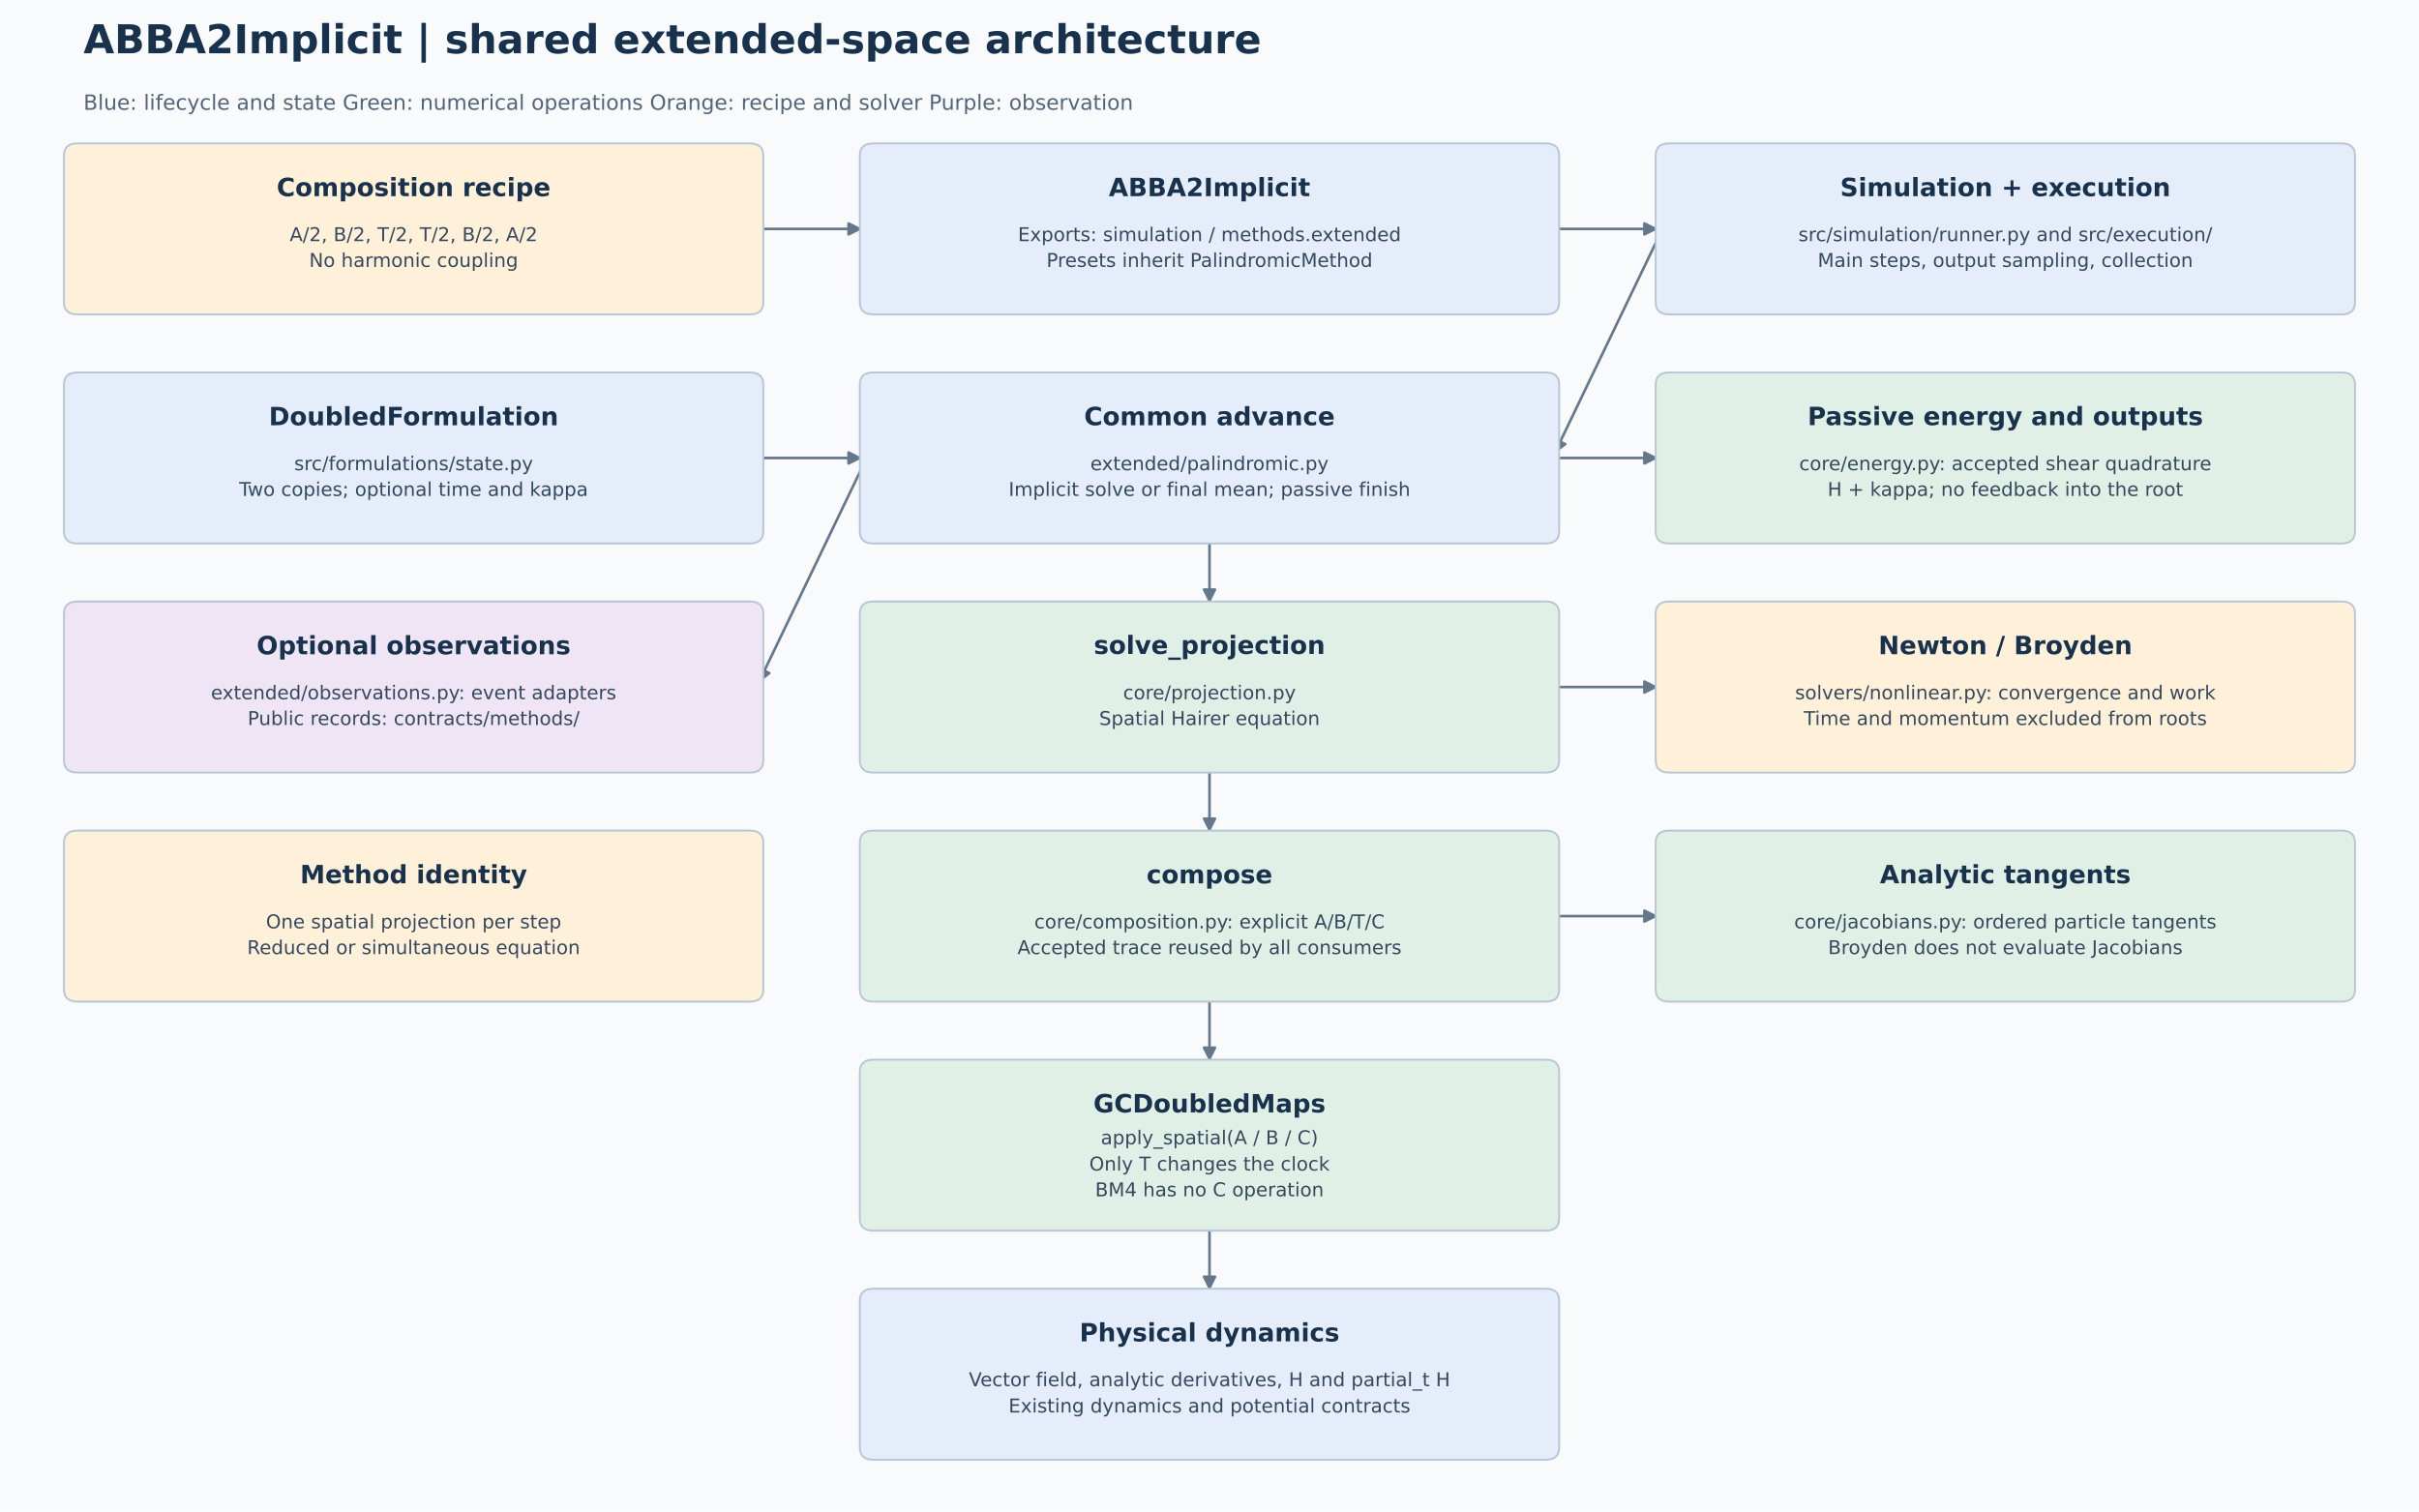
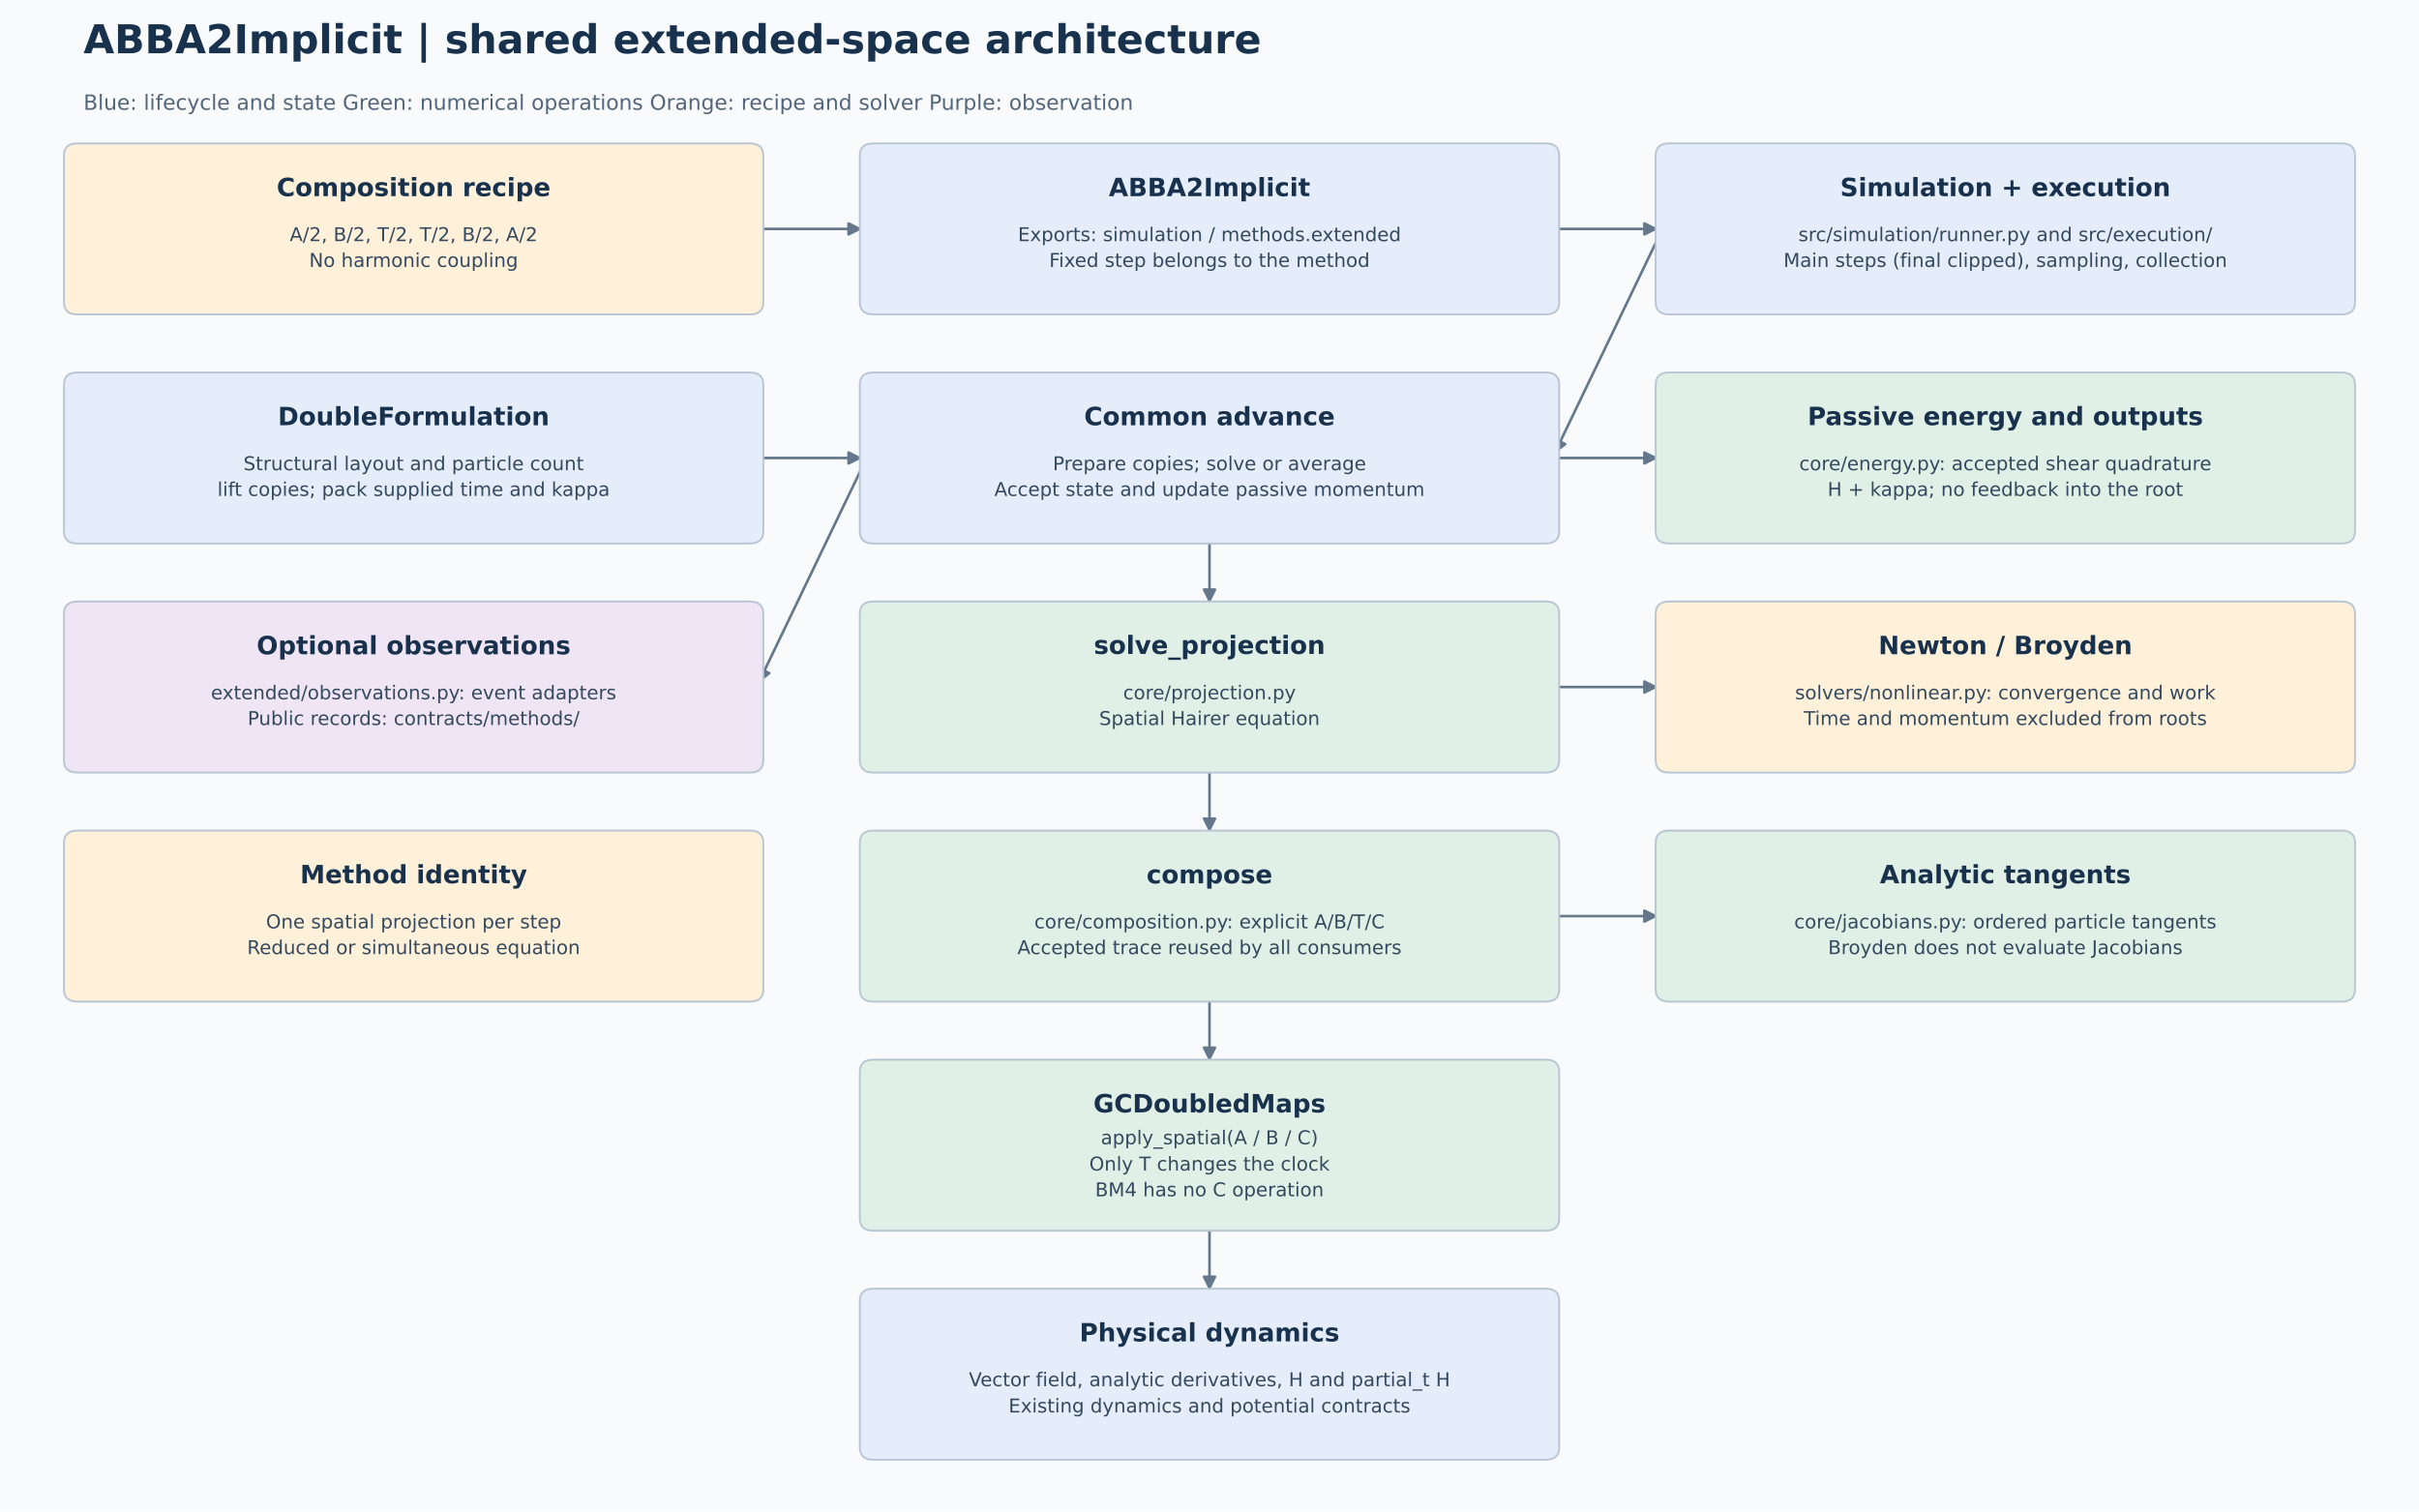
<svg xmlns="http://www.w3.org/2000/svg" width="1152pt" height="720pt" viewBox="0 0 1152 720" version="1.1">
  <defs>
    <style type="text/css">*{stroke-linejoin: round; stroke-linecap: butt}</style>
  </defs>
  <g id="figure_1">
    <g id="patch_1">
      <path d="M 0 720 L 1152 720 L 1152 0 L 0 0 z " style="fill: #f8fafc" />
    </g>
    <g id="axes_1">
      <g id="patch_2">
        <path d="M 362.288 109.039 Q 386.497 109.039 409.309 109.039 " clip-path="url(#pb098db616b)" style="fill: none; stroke: #64778b; stroke-width: 1.25; stroke-linecap: round" />
        <path d="M 404.109 106.439 L 409.309 109.039 L 404.109 111.639 z " clip-path="url(#pb098db616b)" style="fill: #64778b; stroke: #64778b; stroke-width: 1.25; stroke-linecap: round" />
      </g>
      <g id="patch_3">
        <path d="M 741.296 109.039 Q 765.505 109.039 788.317 109.039 " clip-path="url(#pb098db616b)" style="fill: none; stroke: #64778b; stroke-width: 1.25; stroke-linecap: round" />
        <path d="M 783.117 106.439 L 788.317 109.039 L 783.117 111.639 z " clip-path="url(#pb098db616b)" style="fill: #64778b; stroke: #64778b; stroke-width: 1.25; stroke-linecap: round" />
      </g>
      <g id="patch_4">
        <path d="M 790.847 110.841 Q 765.505 163.594 740.768 215.088 " clip-path="url(#pb098db616b)" style="fill: none; stroke: #64778b; stroke-width: 1.25; stroke-linecap: round" />
        <path d="M 745.363 211.527 L 740.768 215.088 L 740.676 209.275 z " clip-path="url(#pb098db616b)" style="fill: #64778b; stroke: #64778b; stroke-width: 1.25; stroke-linecap: round" />
      </g>
      <g id="patch_5">
        <path d="M 362.288 218.153 Q 386.497 218.153 409.309 218.153 " clip-path="url(#pb098db616b)" style="fill: none; stroke: #64778b; stroke-width: 1.25; stroke-linecap: round" />
        <path d="M 404.109 215.553 L 409.309 218.153 L 404.109 220.753 z " clip-path="url(#pb098db616b)" style="fill: #64778b; stroke: #64778b; stroke-width: 1.25; stroke-linecap: round" />
      </g>
      <g id="patch_6">
        <path d="M 576 257.976 Q 576 272.707 576 286.041 " clip-path="url(#pb098db616b)" style="fill: none; stroke: #64778b; stroke-width: 1.25; stroke-linecap: round" />
        <path d="M 578.6 280.841 L 576 286.041 L 573.4 280.841 z " clip-path="url(#pb098db616b)" style="fill: #64778b; stroke: #64778b; stroke-width: 1.25; stroke-linecap: round" />
      </g>
      <g id="patch_7">
        <path d="M 741.296 218.153 Q 765.505 218.153 788.317 218.153 " clip-path="url(#pb098db616b)" style="fill: none; stroke: #64778b; stroke-width: 1.25; stroke-linecap: round" />
        <path d="M 783.117 215.553 L 788.317 218.153 L 783.117 220.753 z " clip-path="url(#pb098db616b)" style="fill: #64778b; stroke: #64778b; stroke-width: 1.25; stroke-linecap: round" />
      </g>
      <g id="patch_8">
        <path d="M 411.839 219.954 Q 386.497 272.708 361.76 324.202 " clip-path="url(#pb098db616b)" style="fill: none; stroke: #64778b; stroke-width: 1.25; stroke-linecap: round" />
        <path d="M 366.355 320.64 L 361.76 324.202 L 361.668 318.389 z " clip-path="url(#pb098db616b)" style="fill: #64778b; stroke: #64778b; stroke-width: 1.25; stroke-linecap: round" />
      </g>
      <g id="patch_9">
        <path d="M 576 367.089 Q 576 381.821 576 395.155 " clip-path="url(#pb098db616b)" style="fill: none; stroke: #64778b; stroke-width: 1.25; stroke-linecap: round" />
        <path d="M 578.6 389.955 L 576 395.155 L 573.4 389.955 z " clip-path="url(#pb098db616b)" style="fill: #64778b; stroke: #64778b; stroke-width: 1.25; stroke-linecap: round" />
      </g>
      <g id="patch_10">
        <path d="M 741.296 327.266 Q 765.505 327.266 788.317 327.266 " clip-path="url(#pb098db616b)" style="fill: none; stroke: #64778b; stroke-width: 1.25; stroke-linecap: round" />
        <path d="M 783.117 324.666 L 788.317 327.266 L 783.117 329.866 z " clip-path="url(#pb098db616b)" style="fill: #64778b; stroke: #64778b; stroke-width: 1.25; stroke-linecap: round" />
      </g>
      <g id="patch_11">
        <path d="M 741.296 436.379 Q 765.505 436.379 788.317 436.379 " clip-path="url(#pb098db616b)" style="fill: none; stroke: #64778b; stroke-width: 1.25; stroke-linecap: round" />
        <path d="M 783.117 433.779 L 788.317 436.379 L 783.117 438.979 z " clip-path="url(#pb098db616b)" style="fill: #64778b; stroke: #64778b; stroke-width: 1.25; stroke-linecap: round" />
      </g>
      <g id="patch_12">
        <path d="M 576 476.203 Q 576 490.934 576 504.268 " clip-path="url(#pb098db616b)" style="fill: none; stroke: #64778b; stroke-width: 1.25; stroke-linecap: round" />
        <path d="M 578.6 499.068 L 576 504.268 L 573.4 499.068 z " clip-path="url(#pb098db616b)" style="fill: #64778b; stroke: #64778b; stroke-width: 1.25; stroke-linecap: round" />
      </g>
      <g id="patch_13">
        <path d="M 576 585.316 Q 576 600.048 576 613.382 " clip-path="url(#pb098db616b)" style="fill: none; stroke: #64778b; stroke-width: 1.25; stroke-linecap: round" />
        <path d="M 578.6 608.182 L 576 613.382 L 573.4 608.182 z " clip-path="url(#pb098db616b)" style="fill: #64778b; stroke: #64778b; stroke-width: 1.25; stroke-linecap: round" />
      </g>
      <g id="patch_14">
        <path d="M 36.922 149.775 L 357.062 149.775 Q 363.514 149.775 363.514 143.955 L 363.514 74.123 Q 363.514 68.304 357.062 68.304 L 36.922 68.304 Q 30.47 68.304 30.47 74.123 L 30.47 143.955 Q 30.47 149.775 36.922 149.775 z " clip-path="url(#pb098db616b)" style="fill: #fff0d9; stroke: #b8c6d4; stroke-width: 0.9; stroke-linejoin: miter" />
      </g>
      <g id="patch_15">
        <path d="M 415.93 149.775 L 736.07 149.775 Q 742.522 149.775 742.522 143.955 L 742.522 74.123 Q 742.522 68.304 736.07 68.304 L 415.93 68.304 Q 409.478 68.304 409.478 74.123 L 409.478 143.955 Q 409.478 149.775 415.93 149.775 z " clip-path="url(#pb098db616b)" style="fill: #e5ecfa; stroke: #b8c6d4; stroke-width: 0.9; stroke-linejoin: miter" />
      </g>
      <g id="patch_16">
        <path d="M 794.938 149.775 L 1115.078 149.775 Q 1121.53 149.775 1121.53 143.955 L 1121.53 74.123 Q 1121.53 68.304 1115.078 68.304 L 794.938 68.304 Q 788.486 68.304 788.486 74.123 L 788.486 143.955 Q 788.486 149.775 794.938 149.775 z " clip-path="url(#pb098db616b)" style="fill: #e5ecfa; stroke: #b8c6d4; stroke-width: 0.9; stroke-linejoin: miter" />
      </g>
      <g id="patch_17">
        <path d="M 36.922 258.888 L 357.062 258.888 Q 363.514 258.888 363.514 253.069 L 363.514 183.236 Q 363.514 177.417 357.062 177.417 L 36.922 177.417 Q 30.47 177.417 30.47 183.236 L 30.47 253.069 Q 30.47 258.888 36.922 258.888 z " clip-path="url(#pb098db616b)" style="fill: #e5ecfa; stroke: #b8c6d4; stroke-width: 0.9; stroke-linejoin: miter" />
      </g>
      <g id="patch_18">
        <path d="M 415.93 258.888 L 736.07 258.888 Q 742.522 258.888 742.522 253.069 L 742.522 183.236 Q 742.522 177.417 736.07 177.417 L 415.93 177.417 Q 409.478 177.417 409.478 183.236 L 409.478 253.069 Q 409.478 258.888 415.93 258.888 z " clip-path="url(#pb098db616b)" style="fill: #e5ecfa; stroke: #b8c6d4; stroke-width: 0.9; stroke-linejoin: miter" />
      </g>
      <g id="patch_19">
        <path d="M 794.938 258.888 L 1115.078 258.888 Q 1121.53 258.888 1121.53 253.069 L 1121.53 183.236 Q 1121.53 177.417 1115.078 177.417 L 794.938 177.417 Q 788.486 177.417 788.486 183.236 L 788.486 253.069 Q 788.486 258.888 794.938 258.888 z " clip-path="url(#pb098db616b)" style="fill: #e1f0e6; stroke: #b8c6d4; stroke-width: 0.9; stroke-linejoin: miter" />
      </g>
      <g id="patch_20">
        <path d="M 36.922 368.002 L 357.062 368.002 Q 363.514 368.002 363.514 362.182 L 363.514 292.35 Q 363.514 286.53 357.062 286.53 L 36.922 286.53 Q 30.47 286.53 30.47 292.35 L 30.47 362.182 Q 30.47 368.002 36.922 368.002 z " clip-path="url(#pb098db616b)" style="fill: #f0e5f5; stroke: #b8c6d4; stroke-width: 0.9; stroke-linejoin: miter" />
      </g>
      <g id="patch_21">
        <path d="M 415.93 368.002 L 736.07 368.002 Q 742.522 368.002 742.522 362.182 L 742.522 292.35 Q 742.522 286.53 736.07 286.53 L 415.93 286.53 Q 409.478 286.53 409.478 292.35 L 409.478 362.182 Q 409.478 368.002 415.93 368.002 z " clip-path="url(#pb098db616b)" style="fill: #e1f0e6; stroke: #b8c6d4; stroke-width: 0.9; stroke-linejoin: miter" />
      </g>
      <g id="patch_22">
        <path d="M 794.938 368.002 L 1115.078 368.002 Q 1121.53 368.002 1121.53 362.182 L 1121.53 292.35 Q 1121.53 286.53 1115.078 286.53 L 794.938 286.53 Q 788.486 286.53 788.486 292.35 L 788.486 362.182 Q 788.486 368.002 794.938 368.002 z " clip-path="url(#pb098db616b)" style="fill: #fff0d9; stroke: #b8c6d4; stroke-width: 0.9; stroke-linejoin: miter" />
      </g>
      <g id="patch_23">
        <path d="M 36.922 477.115 L 357.062 477.115 Q 363.514 477.115 363.514 471.296 L 363.514 401.463 Q 363.514 395.644 357.062 395.644 L 36.922 395.644 Q 30.47 395.644 30.47 401.463 L 30.47 471.296 Q 30.47 477.115 36.922 477.115 z " clip-path="url(#pb098db616b)" style="fill: #fff0d9; stroke: #b8c6d4; stroke-width: 0.9; stroke-linejoin: miter" />
      </g>
      <g id="patch_24">
        <path d="M 415.93 477.115 L 736.07 477.115 Q 742.522 477.115 742.522 471.296 L 742.522 401.463 Q 742.522 395.644 736.07 395.644 L 415.93 395.644 Q 409.478 395.644 409.478 401.463 L 409.478 471.296 Q 409.478 477.115 415.93 477.115 z " clip-path="url(#pb098db616b)" style="fill: #e1f0e6; stroke: #b8c6d4; stroke-width: 0.9; stroke-linejoin: miter" />
      </g>
      <g id="patch_25">
        <path d="M 794.938 477.115 L 1115.078 477.115 Q 1121.53 477.115 1121.53 471.296 L 1121.53 401.463 Q 1121.53 395.644 1115.078 395.644 L 794.938 395.644 Q 788.486 395.644 788.486 401.463 L 788.486 471.296 Q 788.486 477.115 794.938 477.115 z " clip-path="url(#pb098db616b)" style="fill: #e1f0e6; stroke: #b8c6d4; stroke-width: 0.9; stroke-linejoin: miter" />
      </g>
      <g id="patch_26">
        <path d="M 415.93 586.228 L 736.07 586.228 Q 742.522 586.228 742.522 580.409 L 742.522 510.576 Q 742.522 504.757 736.07 504.757 L 415.93 504.757 Q 409.478 504.757 409.478 510.576 L 409.478 580.409 Q 409.478 586.228 415.93 586.228 z " clip-path="url(#pb098db616b)" style="fill: #e1f0e6; stroke: #b8c6d4; stroke-width: 0.9; stroke-linejoin: miter" />
      </g>
      <g id="patch_27">
        <path d="M 415.93 695.342 L 736.07 695.342 Q 742.522 695.342 742.522 689.522 L 742.522 619.69 Q 742.522 613.871 736.07 613.871 L 415.93 613.871 Q 409.478 613.871 409.478 619.69 L 409.478 689.522 Q 409.478 695.342 415.93 695.342 z " clip-path="url(#pb098db616b)" style="fill: #e5ecfa; stroke: #b8c6d4; stroke-width: 0.9; stroke-linejoin: miter" />
      </g>
      <g id="text_1">
        <text style="font-weight: 700; font-size: 19px; font-family: 'DejaVu Sans', 'Bitstream Vera Sans', 'Computer Modern Sans Serif', 'Lucida Grande', 'Verdana', 'Geneva', 'Lucid', 'Arial', 'Helvetica', 'Avant Garde', sans-serif; text-anchor: start; fill: #18324d" x="39.744" y="25.386" transform="rotate(-0 39.744 25.38557)">ABBA2Implicit | shared extended-space architecture</text>
      </g>
      <g id="text_2">
        <text style="font-size: 10px; font-family: 'DejaVu Sans', 'Bitstream Vera Sans', 'Computer Modern Sans Serif', 'Lucida Grande', 'Verdana', 'Geneva', 'Lucid', 'Arial', 'Helvetica', 'Avant Garde', sans-serif; text-anchor: start; fill: #53657a" x="39.744" y="52.3" transform="rotate(-0 39.744 52.30021)">Blue: lifecycle and state    Green: numerical operations    Orange: recipe and solver    Purple: observation</text>
      </g>
      <g id="text_3">
        <text style="font-weight: 700; font-size: 12px; font-family: 'DejaVu Sans', 'Bitstream Vera Sans', 'Computer Modern Sans Serif', 'Lucida Grande', 'Verdana', 'Geneva', 'Lucid', 'Arial', 'Helvetica', 'Avant Garde', sans-serif; text-anchor: middle; fill: #18324d" x="196.992" y="93.437" transform="rotate(-0 196.992 93.43744)">Composition recipe</text>
      </g>
      <g id="text_4">
        <text style="font-size: 9.1px; font-family: 'DejaVu Sans', 'Bitstream Vera Sans', 'Computer Modern Sans Serif', 'Lucida Grande', 'Verdana', 'Geneva', 'Lucid', 'Arial', 'Helvetica', 'Avant Garde', sans-serif; fill: #34495e" transform="translate(137.9387 114.8745)">A/2, B/2, T/2, T/2, B/2, A/2</text>
        <text style="font-size: 9.1px; font-family: 'DejaVu Sans', 'Bitstream Vera Sans', 'Computer Modern Sans Serif', 'Lucida Grande', 'Verdana', 'Geneva', 'Lucid', 'Arial', 'Helvetica', 'Avant Garde', sans-serif; fill: #34495e" transform="translate(147.2257 127.1389)">No harmonic coupling</text>
      </g>
      <g id="text_5">
        <text style="font-weight: 700; font-size: 12px; font-family: 'DejaVu Sans', 'Bitstream Vera Sans', 'Computer Modern Sans Serif', 'Lucida Grande', 'Verdana', 'Geneva', 'Lucid', 'Arial', 'Helvetica', 'Avant Garde', sans-serif; text-anchor: middle; fill: #18324d" x="576" y="93.437" transform="rotate(-0 576 93.43744)">ABBA2Implicit</text>
      </g>
      <g id="text_6">
        <text style="font-size: 9.1px; font-family: 'DejaVu Sans', 'Bitstream Vera Sans', 'Computer Modern Sans Serif', 'Lucida Grande', 'Verdana', 'Geneva', 'Lucid', 'Arial', 'Helvetica', 'Avant Garde', sans-serif; fill: #34495e" transform="translate(484.7689 114.8745)">Exports: simulation / methods.extended</text>
-         <text style="font-size: 9.1px; font-family: 'DejaVu Sans', 'Bitstream Vera Sans', 'Computer Modern Sans Serif', 'Lucida Grande', 'Verdana', 'Geneva', 'Lucid', 'Arial', 'Helvetica', 'Avant Garde', sans-serif; fill: #34495e" transform="translate(498.3606 127.1389)">Presets inherit PalindromicMethod</text>
+         <text style="font-size: 9.1px; font-family: 'DejaVu Sans', 'Bitstream Vera Sans', 'Computer Modern Sans Serif', 'Lucida Grande', 'Verdana', 'Geneva', 'Lucid', 'Arial', 'Helvetica', 'Avant Garde', sans-serif; fill: #34495e" transform="translate(499.6524 127.1389)">Fixed step belongs to the method</text>
      </g>
      <g id="text_7">
        <text style="font-weight: 700; font-size: 12px; font-family: 'DejaVu Sans', 'Bitstream Vera Sans', 'Computer Modern Sans Serif', 'Lucida Grande', 'Verdana', 'Geneva', 'Lucid', 'Arial', 'Helvetica', 'Avant Garde', sans-serif; text-anchor: middle; fill: #18324d" x="955.008" y="93.437" transform="rotate(-0 955.008 93.43744)">Simulation + execution</text>
      </g>
      <g id="text_8">
        <text style="font-size: 9.1px; font-family: 'DejaVu Sans', 'Bitstream Vera Sans', 'Computer Modern Sans Serif', 'Lucida Grande', 'Verdana', 'Geneva', 'Lucid', 'Arial', 'Helvetica', 'Avant Garde', sans-serif; fill: #34495e" transform="translate(856.4514 114.8745)">src/simulation/runner.py and src/execution/</text>
-         <text style="font-size: 9.1px; font-family: 'DejaVu Sans', 'Bitstream Vera Sans', 'Computer Modern Sans Serif', 'Lucida Grande', 'Verdana', 'Geneva', 'Lucid', 'Arial', 'Helvetica', 'Avant Garde', sans-serif; fill: #34495e" transform="translate(865.6403 127.1389)">Main steps, output sampling, collection</text>
+         <text style="font-size: 9.1px; font-family: 'DejaVu Sans', 'Bitstream Vera Sans', 'Computer Modern Sans Serif', 'Lucida Grande', 'Verdana', 'Geneva', 'Lucid', 'Arial', 'Helvetica', 'Avant Garde', sans-serif; fill: #34495e" transform="translate(849.3542 127.1389)">Main steps (final clipped), sampling, collection</text>
      </g>
      <g id="text_9">
-         <text style="font-weight: 700; font-size: 12px; font-family: 'DejaVu Sans', 'Bitstream Vera Sans', 'Computer Modern Sans Serif', 'Lucida Grande', 'Verdana', 'Geneva', 'Lucid', 'Arial', 'Helvetica', 'Avant Garde', sans-serif; text-anchor: middle; fill: #18324d" x="196.992" y="202.551" transform="rotate(-0 196.992 202.5508)">DoubledFormulation</text>
+         <text style="font-weight: 700; font-size: 12px; font-family: 'DejaVu Sans', 'Bitstream Vera Sans', 'Computer Modern Sans Serif', 'Lucida Grande', 'Verdana', 'Geneva', 'Lucid', 'Arial', 'Helvetica', 'Avant Garde', sans-serif; text-anchor: middle; fill: #18324d" x="196.992" y="202.551" transform="rotate(-0 196.992 202.5508)">DoubleFormulation</text>
      </g>
      <g id="text_10">
-         <text style="font-size: 9.1px; font-family: 'DejaVu Sans', 'Bitstream Vera Sans', 'Computer Modern Sans Serif', 'Lucida Grande', 'Verdana', 'Geneva', 'Lucid', 'Arial', 'Helvetica', 'Avant Garde', sans-serif; fill: #34495e" transform="translate(140.1028 223.9879)">src/formulations/state.py</text>
-         <text style="font-size: 9.1px; font-family: 'DejaVu Sans', 'Bitstream Vera Sans', 'Computer Modern Sans Serif', 'Lucida Grande', 'Verdana', 'Geneva', 'Lucid', 'Arial', 'Helvetica', 'Avant Garde', sans-serif; fill: #34495e" transform="translate(113.8983 236.2523)">Two copies; optional time and kappa</text>
+         <text style="font-size: 9.1px; font-family: 'DejaVu Sans', 'Bitstream Vera Sans', 'Computer Modern Sans Serif', 'Lucida Grande', 'Verdana', 'Geneva', 'Lucid', 'Arial', 'Helvetica', 'Avant Garde', sans-serif; fill: #34495e" transform="translate(115.9352 223.9879)">Structural layout and particle count</text>
+         <text style="font-size: 9.1px; font-family: 'DejaVu Sans', 'Bitstream Vera Sans', 'Computer Modern Sans Serif', 'Lucida Grande', 'Verdana', 'Geneva', 'Lucid', 'Arial', 'Helvetica', 'Avant Garde', sans-serif; fill: #34495e" transform="translate(103.5314 236.2523)">lift copies; pack supplied time and kappa</text>
      </g>
      <g id="text_11">
        <text style="font-weight: 700; font-size: 12px; font-family: 'DejaVu Sans', 'Bitstream Vera Sans', 'Computer Modern Sans Serif', 'Lucida Grande', 'Verdana', 'Geneva', 'Lucid', 'Arial', 'Helvetica', 'Avant Garde', sans-serif; text-anchor: middle; fill: #18324d" x="576" y="202.551" transform="rotate(-0 576 202.5508)">Common advance</text>
      </g>
      <g id="text_12">
-         <text style="font-size: 9.1px; font-family: 'DejaVu Sans', 'Bitstream Vera Sans', 'Computer Modern Sans Serif', 'Lucida Grande', 'Verdana', 'Geneva', 'Lucid', 'Arial', 'Helvetica', 'Avant Garde', sans-serif; fill: #34495e" transform="translate(519.2558 223.9879)">extended/palindromic.py</text>
-         <text style="font-size: 9.1px; font-family: 'DejaVu Sans', 'Bitstream Vera Sans', 'Computer Modern Sans Serif', 'Lucida Grande', 'Verdana', 'Geneva', 'Lucid', 'Arial', 'Helvetica', 'Avant Garde', sans-serif; fill: #34495e" transform="translate(480.3384 236.2523)">Implicit solve or final mean; passive finish</text>
+         <text style="font-size: 9.1px; font-family: 'DejaVu Sans', 'Bitstream Vera Sans', 'Computer Modern Sans Serif', 'Lucida Grande', 'Verdana', 'Geneva', 'Lucid', 'Arial', 'Helvetica', 'Avant Garde', sans-serif; fill: #34495e" transform="translate(501.4049 223.9879)">Prepare copies; solve or average</text>
+         <text style="font-size: 9.1px; font-family: 'DejaVu Sans', 'Bitstream Vera Sans', 'Computer Modern Sans Serif', 'Lucida Grande', 'Verdana', 'Geneva', 'Lucid', 'Arial', 'Helvetica', 'Avant Garde', sans-serif; fill: #34495e" transform="translate(473.5383 236.2523)">Accept state and update passive momentum</text>
      </g>
      <g id="text_13">
        <text style="font-weight: 700; font-size: 12px; font-family: 'DejaVu Sans', 'Bitstream Vera Sans', 'Computer Modern Sans Serif', 'Lucida Grande', 'Verdana', 'Geneva', 'Lucid', 'Arial', 'Helvetica', 'Avant Garde', sans-serif; text-anchor: middle; fill: #18324d" x="955.008" y="202.504" transform="rotate(-0 955.008 202.504)">Passive energy and outputs</text>
      </g>
      <g id="text_14">
        <text style="font-size: 9.1px; font-family: 'DejaVu Sans', 'Bitstream Vera Sans', 'Computer Modern Sans Serif', 'Lucida Grande', 'Verdana', 'Geneva', 'Lucid', 'Arial', 'Helvetica', 'Avant Garde', sans-serif; fill: #34495e" transform="translate(856.8389 223.9879)">core/energy.py: accepted shear quadrature</text>
        <text style="font-size: 9.1px; font-family: 'DejaVu Sans', 'Bitstream Vera Sans', 'Computer Modern Sans Serif', 'Lucida Grande', 'Verdana', 'Geneva', 'Lucid', 'Arial', 'Helvetica', 'Avant Garde', sans-serif; fill: #34495e" transform="translate(870.3368 236.2523)">H + kappa; no feedback into the root</text>
      </g>
      <g id="text_15">
        <text style="font-weight: 700; font-size: 12px; font-family: 'DejaVu Sans', 'Bitstream Vera Sans', 'Computer Modern Sans Serif', 'Lucida Grande', 'Verdana', 'Geneva', 'Lucid', 'Arial', 'Helvetica', 'Avant Garde', sans-serif; text-anchor: middle; fill: #18324d" x="196.992" y="311.664" transform="rotate(-0 196.992 311.6642)">Optional observations</text>
      </g>
      <g id="text_16">
        <text style="font-size: 9.1px; font-family: 'DejaVu Sans', 'Bitstream Vera Sans', 'Computer Modern Sans Serif', 'Lucida Grande', 'Verdana', 'Geneva', 'Lucid', 'Arial', 'Helvetica', 'Avant Garde', sans-serif; fill: #34495e" transform="translate(100.4623 333.1013)">extended/observations.py: event adapters</text>
        <text style="font-size: 9.1px; font-family: 'DejaVu Sans', 'Bitstream Vera Sans', 'Computer Modern Sans Serif', 'Lucida Grande', 'Verdana', 'Geneva', 'Lucid', 'Arial', 'Helvetica', 'Avant Garde', sans-serif; fill: #34495e" transform="translate(117.923 345.3657)">Public records: contracts/methods/</text>
      </g>
      <g id="text_17">
        <text style="font-weight: 700; font-size: 12px; font-family: 'DejaVu Sans', 'Bitstream Vera Sans', 'Computer Modern Sans Serif', 'Lucida Grande', 'Verdana', 'Geneva', 'Lucid', 'Arial', 'Helvetica', 'Avant Garde', sans-serif; text-anchor: middle; fill: #18324d" x="576" y="311.497" transform="rotate(-0 576 311.4974)">solve_projection</text>
      </g>
      <g id="text_18">
        <text style="font-size: 9.1px; font-family: 'DejaVu Sans', 'Bitstream Vera Sans', 'Computer Modern Sans Serif', 'Lucida Grande', 'Verdana', 'Geneva', 'Lucid', 'Arial', 'Helvetica', 'Avant Garde', sans-serif; fill: #34495e" transform="translate(534.8644 333.1013)">core/projection.py</text>
        <text style="font-size: 9.1px; font-family: 'DejaVu Sans', 'Bitstream Vera Sans', 'Computer Modern Sans Serif', 'Lucida Grande', 'Verdana', 'Geneva', 'Lucid', 'Arial', 'Helvetica', 'Avant Garde', sans-serif; fill: #34495e" transform="translate(523.4546 345.3657)">Spatial Hairer equation</text>
      </g>
      <g id="text_19">
        <text style="font-weight: 700; font-size: 12px; font-family: 'DejaVu Sans', 'Bitstream Vera Sans', 'Computer Modern Sans Serif', 'Lucida Grande', 'Verdana', 'Geneva', 'Lucid', 'Arial', 'Helvetica', 'Avant Garde', sans-serif; text-anchor: middle; fill: #18324d" x="955.008" y="311.617" transform="rotate(-0 955.008 311.6174)">Newton / Broyden</text>
      </g>
      <g id="text_20">
        <text style="font-size: 9.1px; font-family: 'DejaVu Sans', 'Bitstream Vera Sans', 'Computer Modern Sans Serif', 'Lucida Grande', 'Verdana', 'Geneva', 'Lucid', 'Arial', 'Helvetica', 'Avant Garde', sans-serif; fill: #34495e" transform="translate(854.8518 333.1013)">solvers/nonlinear.py: convergence and work</text>
        <text style="font-size: 9.1px; font-family: 'DejaVu Sans', 'Bitstream Vera Sans', 'Computer Modern Sans Serif', 'Lucida Grande', 'Verdana', 'Geneva', 'Lucid', 'Arial', 'Helvetica', 'Avant Garde', sans-serif; fill: #34495e" transform="translate(859.0186 345.3657)">Time and momentum excluded from roots</text>
      </g>
      <g id="text_21">
        <text style="font-weight: 700; font-size: 12px; font-family: 'DejaVu Sans', 'Bitstream Vera Sans', 'Computer Modern Sans Serif', 'Lucida Grande', 'Verdana', 'Geneva', 'Lucid', 'Arial', 'Helvetica', 'Avant Garde', sans-serif; text-anchor: middle; fill: #18324d" x="196.992" y="420.731" transform="rotate(-0 196.992 420.7308)">Method identity</text>
      </g>
      <g id="text_22">
        <text style="font-size: 9.1px; font-family: 'DejaVu Sans', 'Bitstream Vera Sans', 'Computer Modern Sans Serif', 'Lucida Grande', 'Verdana', 'Geneva', 'Lucid', 'Arial', 'Helvetica', 'Avant Garde', sans-serif; fill: #34495e" transform="translate(126.6732 442.2147)">One spatial projection per step</text>
        <text style="font-size: 9.1px; font-family: 'DejaVu Sans', 'Bitstream Vera Sans', 'Computer Modern Sans Serif', 'Lucida Grande', 'Verdana', 'Geneva', 'Lucid', 'Arial', 'Helvetica', 'Avant Garde', sans-serif; fill: #34495e" transform="translate(117.6983 454.4791)">Reduced or simultaneous equation</text>
      </g>
      <g id="text_23">
        <text style="font-weight: 700; font-size: 12px; font-family: 'DejaVu Sans', 'Bitstream Vera Sans', 'Computer Modern Sans Serif', 'Lucida Grande', 'Verdana', 'Geneva', 'Lucid', 'Arial', 'Helvetica', 'Avant Garde', sans-serif; text-anchor: middle; fill: #18324d" x="576" y="420.778" transform="rotate(-0 576 420.7776)">compose</text>
      </g>
      <g id="text_24">
        <text style="font-size: 9.1px; font-family: 'DejaVu Sans', 'Bitstream Vera Sans', 'Computer Modern Sans Serif', 'Lucida Grande', 'Verdana', 'Geneva', 'Lucid', 'Arial', 'Helvetica', 'Avant Garde', sans-serif; fill: #34495e" transform="translate(492.5829 442.2147)">core/composition.py: explicit A/B/T/C</text>
        <text style="font-size: 9.1px; font-family: 'DejaVu Sans', 'Bitstream Vera Sans', 'Computer Modern Sans Serif', 'Lucida Grande', 'Verdana', 'Geneva', 'Lucid', 'Arial', 'Helvetica', 'Avant Garde', sans-serif; fill: #34495e" transform="translate(484.5258 454.4791)">Accepted trace reused by all consumers</text>
      </g>
      <g id="text_25">
        <text style="font-weight: 700; font-size: 12px; font-family: 'DejaVu Sans', 'Bitstream Vera Sans', 'Computer Modern Sans Serif', 'Lucida Grande', 'Verdana', 'Geneva', 'Lucid', 'Arial', 'Helvetica', 'Avant Garde', sans-serif; text-anchor: middle; fill: #18324d" x="955.008" y="420.731" transform="rotate(-0 955.008 420.7308)">Analytic tangents</text>
      </g>
      <g id="text_26">
        <text style="font-size: 9.1px; font-family: 'DejaVu Sans', 'Bitstream Vera Sans', 'Computer Modern Sans Serif', 'Lucida Grande', 'Verdana', 'Geneva', 'Lucid', 'Arial', 'Helvetica', 'Avant Garde', sans-serif; fill: #34495e" transform="translate(854.4587 442.2147)">core/jacobians.py: ordered particle tangents</text>
        <text style="font-size: 9.1px; font-family: 'DejaVu Sans', 'Bitstream Vera Sans', 'Computer Modern Sans Serif', 'Lucida Grande', 'Verdana', 'Geneva', 'Lucid', 'Arial', 'Helvetica', 'Avant Garde', sans-serif; fill: #34495e" transform="translate(870.5799 454.4791)">Broyden does not evaluate Jacobians</text>
      </g>
      <g id="text_27">
        <text style="font-weight: 700; font-size: 12px; font-family: 'DejaVu Sans', 'Bitstream Vera Sans', 'Computer Modern Sans Serif', 'Lucida Grande', 'Verdana', 'Geneva', 'Lucid', 'Arial', 'Helvetica', 'Avant Garde', sans-serif; text-anchor: middle; fill: #18324d" x="576" y="529.891" transform="rotate(-0 576 529.891)">GCDoubledMaps</text>
      </g>
      <g id="text_28">
        <text style="font-size: 9.1px; font-family: 'DejaVu Sans', 'Bitstream Vera Sans', 'Computer Modern Sans Serif', 'Lucida Grande', 'Verdana', 'Geneva', 'Lucid', 'Arial', 'Helvetica', 'Avant Garde', sans-serif; fill: #34495e" transform="translate(524.2437 545.0694)">apply_spatial(A / B / C)</text>
        <text style="font-size: 9.1px; font-family: 'DejaVu Sans', 'Bitstream Vera Sans', 'Computer Modern Sans Serif', 'Lucida Grande', 'Verdana', 'Geneva', 'Lucid', 'Arial', 'Helvetica', 'Avant Garde', sans-serif; fill: #34495e" transform="translate(518.7454 557.5869)">Only T changes the clock</text>
        <text style="font-size: 9.1px; font-family: 'DejaVu Sans', 'Bitstream Vera Sans', 'Computer Modern Sans Serif', 'Lucida Grande', 'Verdana', 'Geneva', 'Lucid', 'Arial', 'Helvetica', 'Avant Garde', sans-serif; fill: #34495e" transform="translate(521.5401 569.8512)">BM4 has no C operation</text>
      </g>
      <g id="text_29">
        <text style="font-weight: 700; font-size: 12px; font-family: 'DejaVu Sans', 'Bitstream Vera Sans', 'Computer Modern Sans Serif', 'Lucida Grande', 'Verdana', 'Geneva', 'Lucid', 'Arial', 'Helvetica', 'Avant Garde', sans-serif; text-anchor: middle; fill: #18324d" x="576" y="638.958" transform="rotate(-0 576 638.9576)">Physical dynamics</text>
      </g>
      <g id="text_30">
        <text style="font-size: 9.1px; font-family: 'DejaVu Sans', 'Bitstream Vera Sans', 'Computer Modern Sans Serif', 'Lucida Grande', 'Verdana', 'Geneva', 'Lucid', 'Arial', 'Helvetica', 'Avant Garde', sans-serif; fill: #34495e" transform="translate(461.3763 660.315)">Vector field, analytic derivatives, H and partial_t H</text>
        <text style="font-size: 9.1px; font-family: 'DejaVu Sans', 'Bitstream Vera Sans', 'Computer Modern Sans Serif', 'Lucida Grande', 'Verdana', 'Geneva', 'Lucid', 'Arial', 'Helvetica', 'Avant Garde', sans-serif; fill: #34495e" transform="translate(480.3043 672.8324)">Existing dynamics and potential contracts</text>
      </g>
    </g>
  </g>
  <defs>
    <clipPath id="pb098db616b">
      <rect x="11.52" y="7.2" width="1128.96" height="705.6" />
    </clipPath>
  </defs>
</svg>
